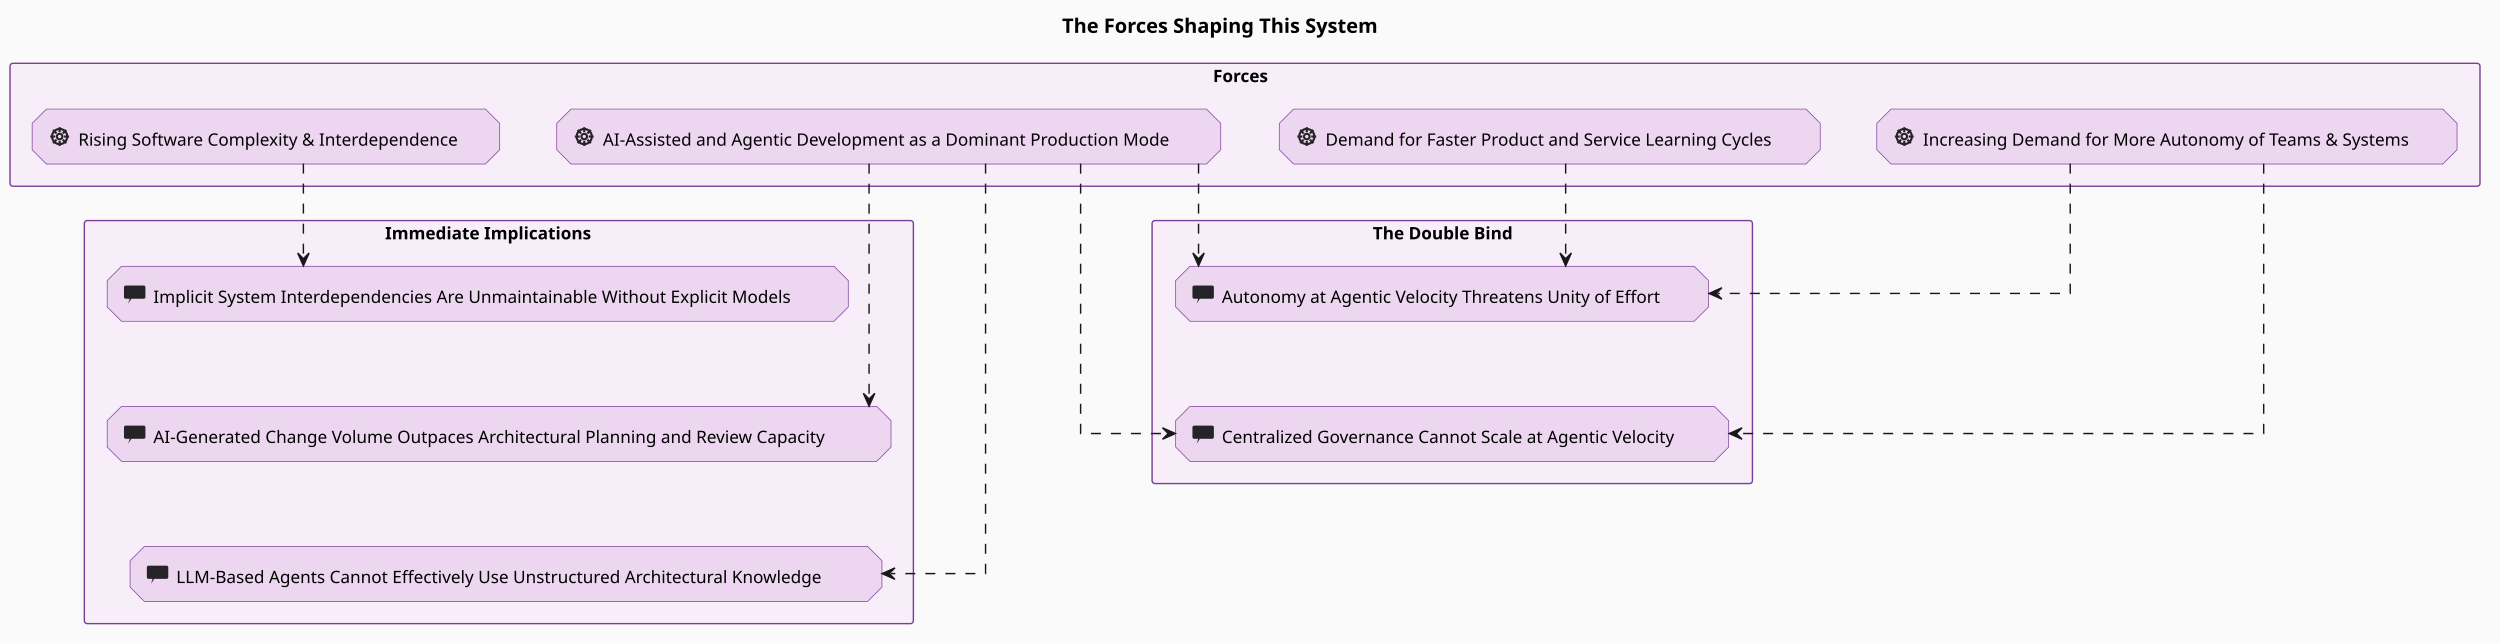
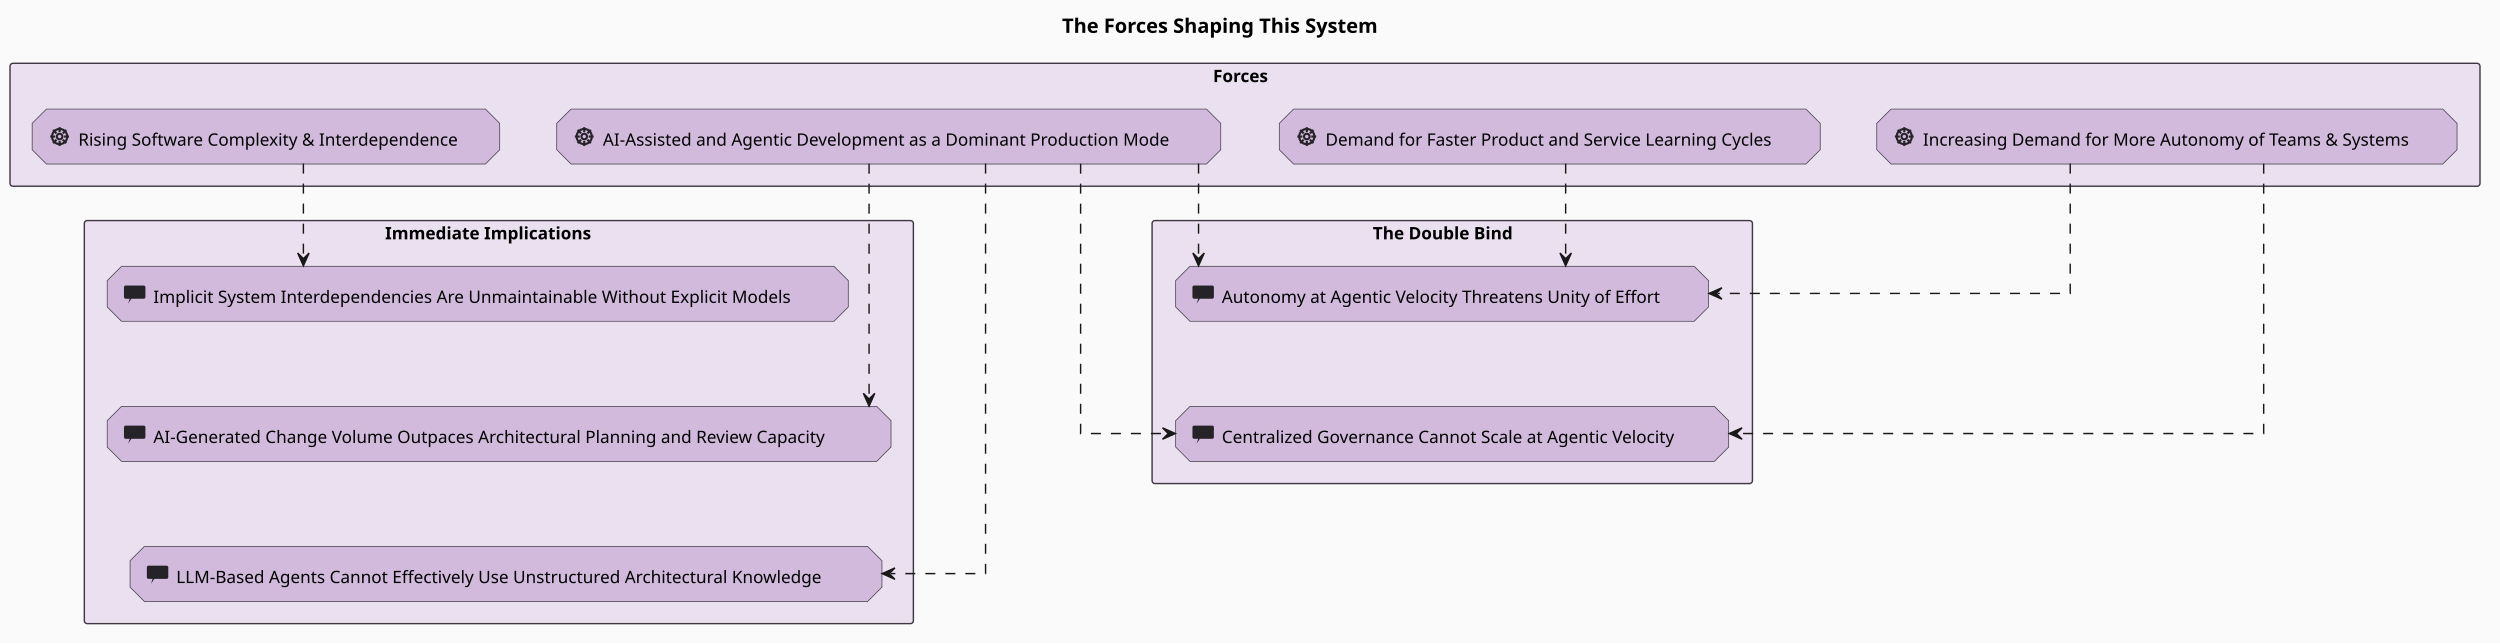
<svg xmlns="http://www.w3.org/2000/svg" contentStyleType="text/css" data-diagram-type="DESCRIPTION" height="450px" preserveAspectRatio="none" style="width:1749px;height:450px;background:#FAFAFA;" version="1.1" viewBox="0 0 1749 450" width="1749px" zoomAndPan="magnify">
  <defs />
  <g>
    <rect fill="#FAFAFA" height="450" style="stroke:none;stroke-width:1;" width="1749" x="0" y="0" />
-     <g class="title" data-source-line="119">
+     <g class="title" data-source-line="41">
      <text fill="#000000" font-family="sans-serif" font-size="14" font-weight="700" lengthAdjust="spacing" textLength="255.992" x="743.004" y="22.995">The Forces Shaping This System</text>
    </g>
-     <g class="cluster" data-qualified-name="Forces" data-source-line="121" id="ent0002">
-       <rect fill="#F7EEF9" height="86" rx="2" ry="2" style="stroke:#7B3F9A;stroke-width:1;" width="1728" x="7" y="44.297" />
+     <g class="cluster" data-qualified-name="Forces" data-source-line="43" id="ent0002">
+       <rect fill="#EAE0EF" height="86" rx="2" ry="2" style="stroke:#3F3842;stroke-width:1;" width="1728" x="7" y="44.297" />
      <text fill="#000000" font-family="sans-serif" font-size="12" font-weight="700" lengthAdjust="spacing" textLength="44.754" x="848.623" y="57.435">Forces</text>
    </g>
-     <g class="cluster" data-qualified-name="Immediate Implications" data-source-line="131" id="ent0010">
-       <rect fill="#F7EEF9" height="282" rx="2" ry="2" style="stroke:#7B3F9A;stroke-width:1;" width="580" x="59" y="154.297" />
+     <g class="cluster" data-qualified-name="Immediate Implications" data-source-line="53" id="ent0010">
+       <rect fill="#EAE0EF" height="282" rx="2" ry="2" style="stroke:#3F3842;stroke-width:1;" width="580" x="59" y="154.297" />
      <text fill="#000000" font-family="sans-serif" font-size="12" font-weight="700" lengthAdjust="spacing" textLength="159.24" x="269.38" y="167.435">Immediate Implications</text>
    </g>
-     <g class="cluster" data-qualified-name="The Double Bind" data-source-line="139" id="ent0016">
-       <rect fill="#F7EEF9" height="184" rx="2" ry="2" style="stroke:#7B3F9A;stroke-width:1;" width="420" x="806" y="154.297" />
+     <g class="cluster" data-qualified-name="The Double Bind" data-source-line="61" id="ent0016">
+       <rect fill="#EAE0EF" height="184" rx="2" ry="2" style="stroke:#3F3842;stroke-width:1;" width="420" x="806" y="154.297" />
      <text fill="#000000" font-family="sans-serif" font-size="12" font-weight="700" lengthAdjust="spacing" textLength="111.205" x="960.398" y="167.435">The Double Bind</text>
    </g>
-     <g class="entity" data-qualified-name="Forces.DRV_Ui5Op3" data-source-line="122" id="ent0003">
-       <path d="M32.5,76.297 L339.589,76.297 L349.589,86.297 L349.589,104.758 L339.589,114.758 L32.5,114.758 L22.5,104.758 L22.5,86.297 L32.5,76.297" fill="#EDD6F0" style="stroke:#7B3F9A;stroke-width:0.5;" />
+     <g class="entity" data-qualified-name="Forces.DRV_Ui5Op3" data-source-line="44" id="ent0003">
+       <path d="M32.5,76.297 L339.589,76.297 L349.589,86.297 L349.589,104.758 L339.589,114.758 L32.5,114.758 L22.5,104.758 L22.5,86.297 L32.5,76.297" fill="#D1BADC" style="stroke:#3F3842;stroke-width:0.5;" />
      <ellipse cx="41.731" cy="95.528" fill="none" rx="5.308" ry="5.308" style="stroke:#252327;stroke-width:1.5;" />
      <ellipse cx="41.731" cy="95.528" fill="none" rx="1.962" ry="1.962" style="stroke:#252327;stroke-width:1.5;" />
      <path d="M40.981,88.951 L40.981,92.412 L42.481,92.412 L42.481,88.951" fill="#252327" />
      <path d="M40.981,98.643 L40.981,102.105 L42.481,102.105 L42.481,98.643" fill="#252327" />
      <path d="M35.154,94.778 L38.615,94.778 L38.615,96.278 L35.154,96.278" fill="#252327" />
      <path d="M44.846,94.778 L48.308,94.778 L48.308,96.278 L44.846,96.278" fill="#252327" />
      <path d="M36.585,91.443 L37.646,90.382 L40.069,92.805 L39.008,93.866" fill="#252327" />
      <path d="M43.392,98.251 L44.454,97.189 L46.877,99.612 L45.815,100.674" fill="#252327" />
      <path d="M45.815,90.382 L46.877,91.443 L44.454,93.866 L43.392,92.805" fill="#252327" />
      <path d="M39.008,97.189 L40.069,98.251 L37.646,100.674 L36.585,99.612" fill="#252327" />
      <text fill="#000000" font-family="sans-serif" font-size="12" lengthAdjust="spacing" textLength="284.812" x="54.776" y="101.928">Rising Software Complexity &amp; Interdependence</text>
    </g>
-     <g class="entity" data-qualified-name="Forces.DRV_GR9prv" data-source-line="123" id="ent0004">
-       <path d="M399.5,76.297 L844.032,76.297 L854.032,86.297 L854.032,104.758 L844.032,114.758 L399.5,114.758 L389.5,104.758 L389.5,86.297 L399.5,76.297" fill="#EDD6F0" style="stroke:#7B3F9A;stroke-width:0.5;" />
+     <g class="entity" data-qualified-name="Forces.DRV_GR9prv" data-source-line="45" id="ent0004">
+       <path d="M399.5,76.297 L844.032,76.297 L854.032,86.297 L854.032,104.758 L844.032,114.758 L399.5,114.758 L389.5,104.758 L389.5,86.297 L399.5,76.297" fill="#D1BADC" style="stroke:#3F3842;stroke-width:0.5;" />
      <ellipse cx="408.731" cy="95.528" fill="none" rx="5.308" ry="5.308" style="stroke:#252327;stroke-width:1.5;" />
      <ellipse cx="408.731" cy="95.528" fill="none" rx="1.962" ry="1.962" style="stroke:#252327;stroke-width:1.5;" />
      <path d="M407.981,88.951 L407.981,92.412 L409.481,92.412 L409.481,88.951" fill="#252327" />
      <path d="M407.981,98.643 L407.981,102.105 L409.481,102.105 L409.481,98.643" fill="#252327" />
      <path d="M402.154,94.778 L405.615,94.778 L405.615,96.278 L402.154,96.278" fill="#252327" />
      <path d="M411.846,94.778 L415.308,94.778 L415.308,96.278 L411.846,96.278" fill="#252327" />
      <path d="M403.585,91.443 L404.646,90.382 L407.069,92.805 L406.008,93.866" fill="#252327" />
      <path d="M410.392,98.251 L411.454,97.189 L413.877,99.612 L412.815,100.674" fill="#252327" />
      <path d="M412.815,90.382 L413.877,91.443 L411.454,93.866 L410.392,92.805" fill="#252327" />
      <path d="M406.008,97.189 L407.069,98.251 L404.646,100.674 L403.585,99.612" fill="#252327" />
      <text fill="#000000" font-family="sans-serif" font-size="12" lengthAdjust="spacing" textLength="422.256" x="421.776" y="101.928">AI-Assisted and Agentic Development as a Dominant Production Mode</text>
    </g>
-     <g class="entity" data-qualified-name="Forces.DRV_4NvckD" data-source-line="124" id="ent0005">
-       <path d="M905,76.297 L1263.422,76.297 L1273.422,86.297 L1273.422,104.758 L1263.422,114.758 L905,114.758 L895,104.758 L895,86.297 L905,76.297" fill="#EDD6F0" style="stroke:#7B3F9A;stroke-width:0.5;" />
+     <g class="entity" data-qualified-name="Forces.DRV_4NvckD" data-source-line="46" id="ent0005">
+       <path d="M905,76.297 L1263.422,76.297 L1273.422,86.297 L1273.422,104.758 L1263.422,114.758 L905,114.758 L895,104.758 L895,86.297 L905,76.297" fill="#D1BADC" style="stroke:#3F3842;stroke-width:0.5;" />
      <ellipse cx="914.231" cy="95.528" fill="none" rx="5.308" ry="5.308" style="stroke:#252327;stroke-width:1.5;" />
      <ellipse cx="914.231" cy="95.528" fill="none" rx="1.962" ry="1.962" style="stroke:#252327;stroke-width:1.5;" />
      <path d="M913.481,88.951 L913.481,92.412 L914.981,92.412 L914.981,88.951" fill="#252327" />
      <path d="M913.481,98.643 L913.481,102.105 L914.981,102.105 L914.981,98.643" fill="#252327" />
      <path d="M907.654,94.778 L911.115,94.778 L911.115,96.278 L907.654,96.278" fill="#252327" />
      <path d="M917.346,94.778 L920.808,94.778 L920.808,96.278 L917.346,96.278" fill="#252327" />
      <path d="M909.085,91.443 L910.146,90.382 L912.569,92.805 L911.508,93.866" fill="#252327" />
      <path d="M915.892,98.251 L916.954,97.189 L919.377,99.612 L918.315,100.674" fill="#252327" />
      <path d="M918.315,90.382 L919.377,91.443 L916.954,93.866 L915.892,92.805" fill="#252327" />
      <path d="M911.508,97.189 L912.569,98.251 L910.146,100.674 L909.085,99.612" fill="#252327" />
      <text fill="#000000" font-family="sans-serif" font-size="12" lengthAdjust="spacing" textLength="336.147" x="927.276" y="101.928">Demand for Faster Product and Service Learning Cycles</text>
    </g>
-     <g class="entity" data-qualified-name="Forces.DRV_Rt6Yu2" data-source-line="125" id="ent0006">
-       <path d="M1323,76.297 L1708.944,76.297 L1718.944,86.297 L1718.944,104.758 L1708.944,114.758 L1323,114.758 L1313,104.758 L1313,86.297 L1323,76.297" fill="#EDD6F0" style="stroke:#7B3F9A;stroke-width:0.5;" />
+     <g class="entity" data-qualified-name="Forces.DRV_Rt6Yu2" data-source-line="47" id="ent0006">
+       <path d="M1323,76.297 L1708.944,76.297 L1718.944,86.297 L1718.944,104.758 L1708.944,114.758 L1323,114.758 L1313,104.758 L1313,86.297 L1323,76.297" fill="#D1BADC" style="stroke:#3F3842;stroke-width:0.5;" />
      <ellipse cx="1332.231" cy="95.528" fill="none" rx="5.308" ry="5.308" style="stroke:#252327;stroke-width:1.5;" />
      <ellipse cx="1332.231" cy="95.528" fill="none" rx="1.962" ry="1.962" style="stroke:#252327;stroke-width:1.5;" />
      <path d="M1331.481,88.951 L1331.481,92.412 L1332.981,92.412 L1332.981,88.951" fill="#252327" />
      <path d="M1331.481,98.643 L1331.481,102.105 L1332.981,102.105 L1332.981,98.643" fill="#252327" />
      <path d="M1325.654,94.778 L1329.115,94.778 L1329.115,96.278 L1325.654,96.278" fill="#252327" />
      <path d="M1335.346,94.778 L1338.808,94.778 L1338.808,96.278 L1335.346,96.278" fill="#252327" />
      <path d="M1327.085,91.443 L1328.146,90.382 L1330.569,92.805 L1329.508,93.866" fill="#252327" />
      <path d="M1333.892,98.251 L1334.954,97.189 L1337.377,99.612 L1336.315,100.674" fill="#252327" />
      <path d="M1336.315,90.382 L1337.377,91.443 L1334.954,93.866 L1333.892,92.805" fill="#252327" />
      <path d="M1329.508,97.189 L1330.569,98.251 L1328.146,100.674 L1327.085,99.612" fill="#252327" />
      <text fill="#000000" font-family="sans-serif" font-size="12" lengthAdjust="spacing" textLength="363.668" x="1345.276" y="101.928">Increasing Demand for More Autonomy of Teams &amp; Systems</text>
    </g>
-     <g class="entity" data-qualified-name="Immediate Implications.ASS_9YWsDh" data-source-line="132" id="ent0011">
-       <path d="M85,186.297 L583.45,186.297 L593.45,196.297 L593.45,214.758 L583.45,224.758 L85,224.758 L75,214.758 L75,196.297 L85,186.297" fill="#EDD6F0" style="stroke:#7B3F9A;stroke-width:0.5;" />
+     <g class="entity" data-qualified-name="Immediate Implications.ASS_9YWsDh" data-source-line="54" id="ent0011">
+       <path d="M85,186.297 L583.45,186.297 L593.45,196.297 L593.45,214.758 L583.45,224.758 L85,224.758 L75,214.758 L75,196.297 L85,186.297" fill="#D1BADC" style="stroke:#3F3842;stroke-width:0.5;" />
      <path d="M87.885,199.758 L100.577,199.758 A1.154,1.154 0 0 1 101.731,200.912 L101.731,207.835 A1.154,1.154 0 0 1 100.577,208.989 L91.923,208.989 L89.615,212.451 L90.769,208.989 L87.885,208.989 A1.154,1.154 0 0 1 86.731,207.835 L86.731,200.912 A1.154,1.154 0 0 1 87.885,199.758" fill="#252327" style="stroke:none;stroke-width:0.5;" />
      <text fill="#000000" font-family="sans-serif" font-size="12" lengthAdjust="spacing" textLength="476.174" x="107.276" y="211.928">Implicit System Interdependencies Are Unmaintainable Without Explicit Models</text>
    </g>
-     <g class="entity" data-qualified-name="Immediate Implications.ASS_EI3FpR" data-source-line="133" id="ent0012">
-       <path d="M85,284.297 L613.356,284.297 L623.356,294.297 L623.356,312.758 L613.356,322.758 L85,322.758 L75,312.758 L75,294.297 L85,284.297" fill="#EDD6F0" style="stroke:#7B3F9A;stroke-width:0.5;" />
+     <g class="entity" data-qualified-name="Immediate Implications.ASS_EI3FpR" data-source-line="55" id="ent0012">
+       <path d="M85,284.297 L613.356,284.297 L623.356,294.297 L623.356,312.758 L613.356,322.758 L85,322.758 L75,312.758 L75,294.297 L85,284.297" fill="#D1BADC" style="stroke:#3F3842;stroke-width:0.5;" />
      <path d="M87.885,297.758 L100.577,297.758 A1.154,1.154 0 0 1 101.731,298.912 L101.731,305.835 A1.154,1.154 0 0 1 100.577,306.989 L91.923,306.989 L89.615,310.451 L90.769,306.989 L87.885,306.989 A1.154,1.154 0 0 1 86.731,305.835 L86.731,298.912 A1.154,1.154 0 0 1 87.885,297.758" fill="#252327" style="stroke:none;stroke-width:0.5;" />
      <text fill="#000000" font-family="sans-serif" font-size="12" lengthAdjust="spacing" textLength="506.08" x="107.276" y="309.928">AI-Generated Change Volume Outpaces Architectural Planning and Review Capacity</text>
    </g>
-     <g class="entity" data-qualified-name="Immediate Implications.ASS_s68vVo" data-source-line="134" id="ent0013">
-       <path d="M101,382.297 L607.008,382.297 L617.008,392.297 L617.008,410.758 L607.008,420.758 L101,420.758 L91,410.758 L91,392.297 L101,382.297" fill="#EDD6F0" style="stroke:#7B3F9A;stroke-width:0.5;" />
+     <g class="entity" data-qualified-name="Immediate Implications.ASS_s68vVo" data-source-line="56" id="ent0013">
+       <path d="M101,382.297 L607.008,382.297 L617.008,392.297 L617.008,410.758 L607.008,420.758 L101,420.758 L91,410.758 L91,392.297 L101,382.297" fill="#D1BADC" style="stroke:#3F3842;stroke-width:0.5;" />
      <path d="M103.885,395.758 L116.577,395.758 A1.154,1.154 0 0 1 117.731,396.912 L117.731,403.835 A1.154,1.154 0 0 1 116.577,404.989 L107.923,404.989 L105.615,408.451 L106.769,404.989 L103.885,404.989 A1.154,1.154 0 0 1 102.731,403.835 L102.731,396.912 A1.154,1.154 0 0 1 103.885,395.758" fill="#252327" style="stroke:none;stroke-width:0.5;" />
      <text fill="#000000" font-family="sans-serif" font-size="12" lengthAdjust="spacing" textLength="483.732" x="123.276" y="407.928">LLM-Based Agents Cannot Effectively Use Unstructured Architectural Knowledge</text>
    </g>
-     <g class="entity" data-qualified-name="The Double Bind.ASS_CK90bp" data-source-line="140" id="ent0017">
-       <path d="M832.5,186.297 L1185.251,186.297 L1195.251,196.297 L1195.251,214.758 L1185.251,224.758 L832.5,224.758 L822.5,214.758 L822.5,196.297 L832.5,186.297" fill="#EDD6F0" style="stroke:#7B3F9A;stroke-width:0.5;" />
+     <g class="entity" data-qualified-name="The Double Bind.ASS_CK90bp" data-source-line="62" id="ent0017">
+       <path d="M832.5,186.297 L1185.251,186.297 L1195.251,196.297 L1195.251,214.758 L1185.251,224.758 L832.5,224.758 L822.5,214.758 L822.5,196.297 L832.5,186.297" fill="#D1BADC" style="stroke:#3F3842;stroke-width:0.5;" />
      <path d="M835.385,199.758 L848.077,199.758 A1.154,1.154 0 0 1 849.231,200.912 L849.231,207.835 A1.154,1.154 0 0 1 848.077,208.989 L839.423,208.989 L837.115,212.451 L838.269,208.989 L835.385,208.989 A1.154,1.154 0 0 1 834.231,207.835 L834.231,200.912 A1.154,1.154 0 0 1 835.385,199.758" fill="#252327" style="stroke:none;stroke-width:0.5;" />
      <text fill="#000000" font-family="sans-serif" font-size="12" lengthAdjust="spacing" textLength="330.475" x="854.776" y="211.928">Autonomy at Agentic Velocity Threatens Unity of Effort</text>
    </g>
-     <g class="entity" data-qualified-name="The Double Bind.ASS_a6vxyj" data-source-line="141" id="ent0018">
-       <path d="M832.5,284.297 L1199.383,284.297 L1209.383,294.297 L1209.383,312.758 L1199.383,322.758 L832.5,322.758 L822.5,312.758 L822.5,294.297 L832.5,284.297" fill="#EDD6F0" style="stroke:#7B3F9A;stroke-width:0.5;" />
+     <g class="entity" data-qualified-name="The Double Bind.ASS_a6vxyj" data-source-line="63" id="ent0018">
+       <path d="M832.5,284.297 L1199.383,284.297 L1209.383,294.297 L1209.383,312.758 L1199.383,322.758 L832.5,322.758 L822.5,312.758 L822.5,294.297 L832.5,284.297" fill="#D1BADC" style="stroke:#3F3842;stroke-width:0.5;" />
      <path d="M835.385,297.758 L848.077,297.758 A1.154,1.154 0 0 1 849.231,298.912 L849.231,305.835 A1.154,1.154 0 0 1 848.077,306.989 L839.423,306.989 L837.115,310.451 L838.269,306.989 L835.385,306.989 A1.154,1.154 0 0 1 834.231,305.835 L834.231,298.912 A1.154,1.154 0 0 1 835.385,297.758" fill="#252327" style="stroke:none;stroke-width:0.5;" />
      <text fill="#000000" font-family="sans-serif" font-size="12" lengthAdjust="spacing" textLength="344.607" x="854.776" y="309.928">Centralized Governance Cannot Scale at Agentic Velocity</text>
    </g>
-     <g class="link" data-entity-1="ent0005" data-entity-2="ent0017" data-link-type="dependency" data-source-line="153" id="lnk27">
+     <g class="link" data-entity-1="ent0005" data-entity-2="ent0017" data-link-type="dependency" data-source-line="75" id="lnk27">
      <path d="M1095.33,114.457 C1095.33,134.527 1095.33,159.867 1095.33,179.987" fill="none" id="DRV_4NvckD-to-ASS_CK90bp" style="stroke:#181818;stroke-width:1;stroke-dasharray:7,7;" />
      <polygon fill="#181818" points="1095.33,185.987,1099.33,176.987,1095.33,180.987,1091.33,176.987,1095.33,185.987" style="stroke:#181818;stroke-width:1;" />
    </g>
-     <g class="link" data-entity-1="ent0003" data-entity-2="ent0011" data-link-type="dependency" data-source-line="148" id="lnk22">
+     <g class="link" data-entity-1="ent0003" data-entity-2="ent0011" data-link-type="dependency" data-source-line="70" id="lnk22">
      <path d="M212.25,114.457 C212.25,134.527 212.25,159.867 212.25,179.987" fill="none" id="DRV_Ui5Op3-to-ASS_9YWsDh" style="stroke:#181818;stroke-width:1;stroke-dasharray:7,7;" />
      <polygon fill="#181818" points="212.25,185.987,216.25,176.987,212.25,180.987,208.25,176.987,212.25,185.987" style="stroke:#181818;stroke-width:1;" />
    </g>
-     <g class="link" data-entity-1="ent0004" data-entity-2="ent0012" data-link-type="dependency" data-source-line="149" id="lnk23">
+     <g class="link" data-entity-1="ent0004" data-entity-2="ent0012" data-link-type="dependency" data-source-line="71" id="lnk23">
      <path d="M608,114.497 C608,154.117 608,238.567 608,278.147" fill="none" id="DRV_GR9prv-to-ASS_EI3FpR" style="stroke:#181818;stroke-width:1;stroke-dasharray:7,7;" />
      <polygon fill="#181818" points="608,284.147,612,275.147,608,279.147,604,275.147,608,284.147" style="stroke:#181818;stroke-width:1;" />
    </g>
-     <g class="link" data-entity-1="ent0004" data-entity-2="ent0013" data-link-type="dependency" data-source-line="150" id="lnk24">
+     <g class="link" data-entity-1="ent0004" data-entity-2="ent0013" data-link-type="dependency" data-source-line="72" id="lnk24">
      <path d="M689.5,114.437 C689.5,181.427 689.5,401.297 689.5,401.297 C689.5,401.297 665.34,401.297 623.11,401.297" fill="none" id="DRV_GR9prv-to-ASS_s68vVo" style="stroke:#181818;stroke-width:1;stroke-dasharray:7,7;" />
      <polygon fill="#181818" points="617.11,401.297,626.11,405.297,622.11,401.297,626.11,397.297,617.11,401.297" style="stroke:#181818;stroke-width:1;" />
    </g>
-     <g class="link" data-entity-1="ent0004" data-entity-2="ent0017" data-link-type="dependency" data-source-line="151" id="lnk25">
+     <g class="link" data-entity-1="ent0004" data-entity-2="ent0017" data-link-type="dependency" data-source-line="73" id="lnk25">
      <path d="M838.5,114.457 C838.5,134.527 838.5,159.867 838.5,179.987" fill="none" id="DRV_GR9prv-to-ASS_CK90bp" style="stroke:#181818;stroke-width:1;stroke-dasharray:7,7;" />
      <polygon fill="#181818" points="838.5,185.987,842.5,176.987,838.5,180.987,834.5,176.987,838.5,185.987" style="stroke:#181818;stroke-width:1;" />
    </g>
-     <g class="link" data-entity-1="ent0004" data-entity-2="ent0018" data-link-type="dependency" data-source-line="152" id="lnk26">
+     <g class="link" data-entity-1="ent0004" data-entity-2="ent0018" data-link-type="dependency" data-source-line="74" id="lnk26">
      <path d="M756,114.497 C756,165.987 756,303.297 756,303.297 C756,303.297 778.33,303.297 816.28,303.297" fill="none" id="DRV_GR9prv-to-ASS_a6vxyj" style="stroke:#181818;stroke-width:1;stroke-dasharray:7,7;" />
      <polygon fill="#181818" points="822.28,303.297,813.28,299.297,817.28,303.297,813.28,307.297,822.28,303.297" style="stroke:#181818;stroke-width:1;" />
    </g>
-     <g class="link" data-entity-1="ent0006" data-entity-2="ent0017" data-link-type="dependency" data-source-line="154" id="lnk28">
+     <g class="link" data-entity-1="ent0006" data-entity-2="ent0017" data-link-type="dependency" data-source-line="76" id="lnk28">
      <path d="M1448.33,114.457 C1448.33,145.977 1448.33,205.297 1448.33,205.297 C1448.33,205.297 1321.29,205.297 1201.64,205.297" fill="none" id="DRV_Rt6Yu2-to-ASS_CK90bp" style="stroke:#181818;stroke-width:1;stroke-dasharray:7,7;" />
      <polygon fill="#181818" points="1195.64,205.297,1204.64,209.297,1200.64,205.297,1204.64,201.297,1195.64,205.297" style="stroke:#181818;stroke-width:1;" />
    </g>
-     <g class="link" data-entity-1="ent0006" data-entity-2="ent0018" data-link-type="dependency" data-source-line="155" id="lnk29">
+     <g class="link" data-entity-1="ent0006" data-entity-2="ent0018" data-link-type="dependency" data-source-line="77" id="lnk29">
      <path d="M1583.67,114.497 C1583.67,165.987 1583.67,303.297 1583.67,303.297 C1583.67,303.297 1380.22,303.297 1215.77,303.297" fill="none" id="DRV_Rt6Yu2-to-ASS_a6vxyj" style="stroke:#181818;stroke-width:1;stroke-dasharray:7,7;" />
      <polygon fill="#181818" points="1209.77,303.297,1218.77,307.297,1214.77,303.297,1218.77,299.297,1209.77,303.297" style="stroke:#181818;stroke-width:1;" />
    </g>
  </g>
</svg>
